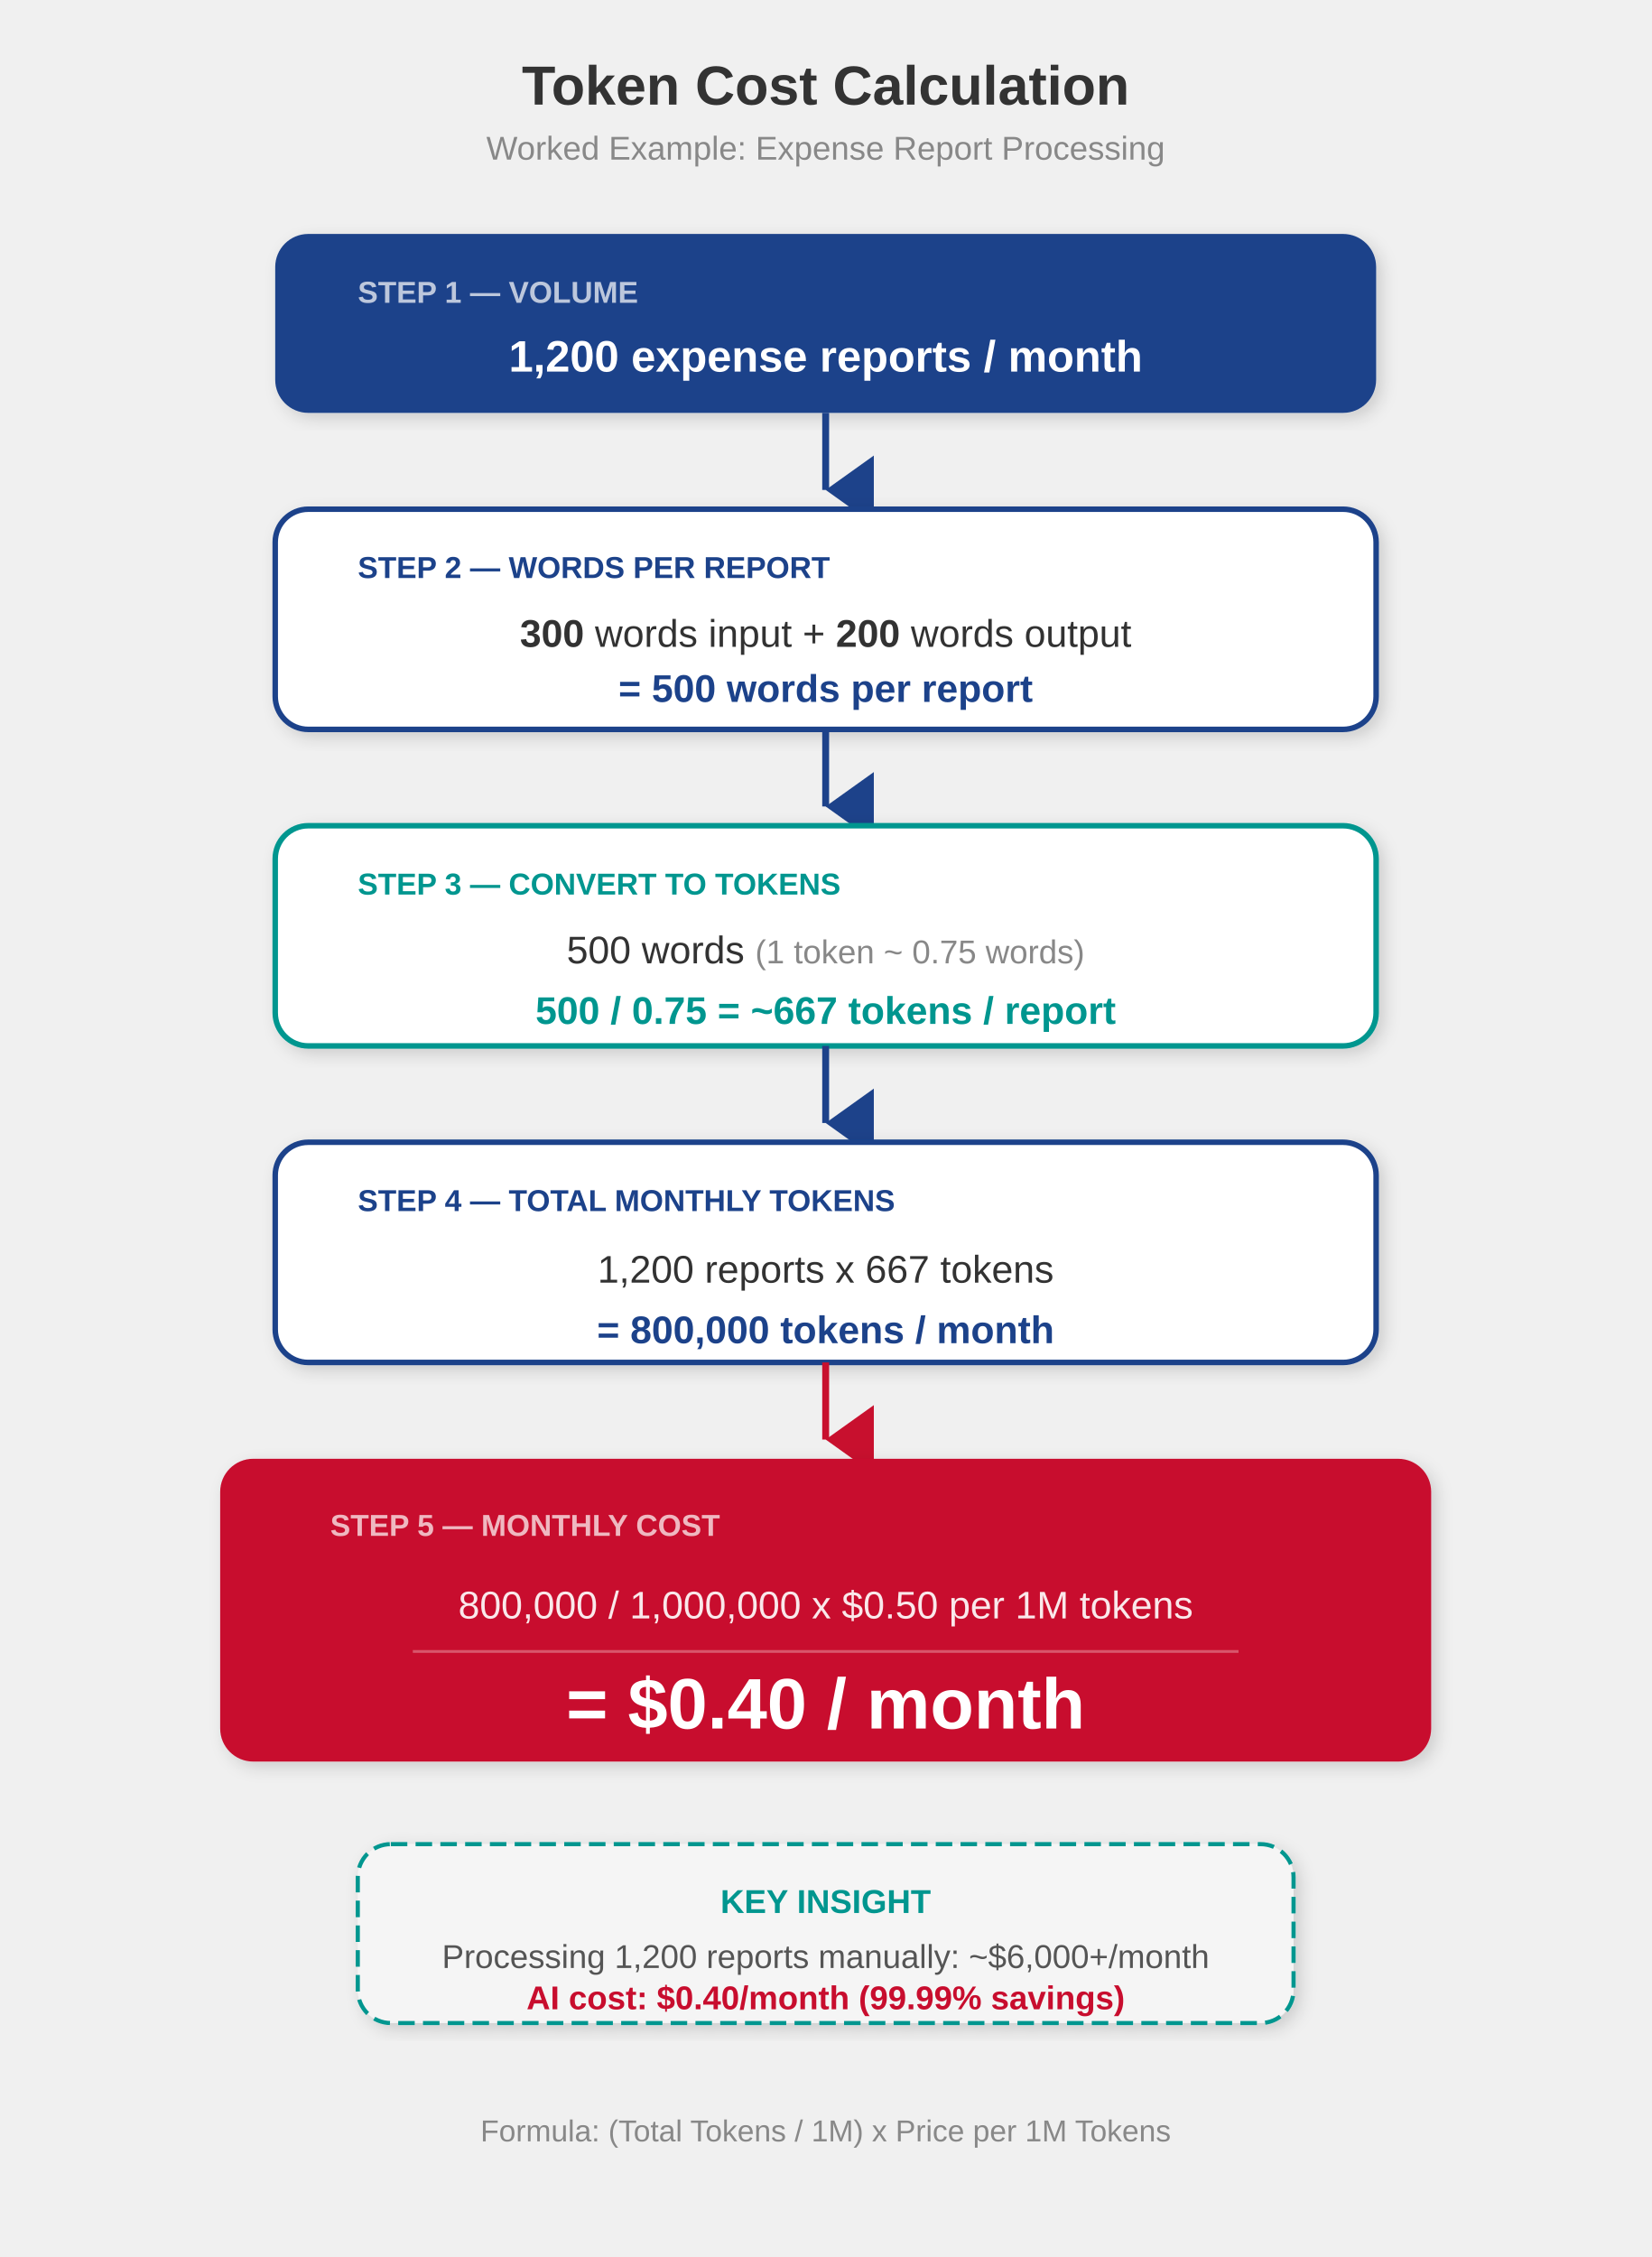
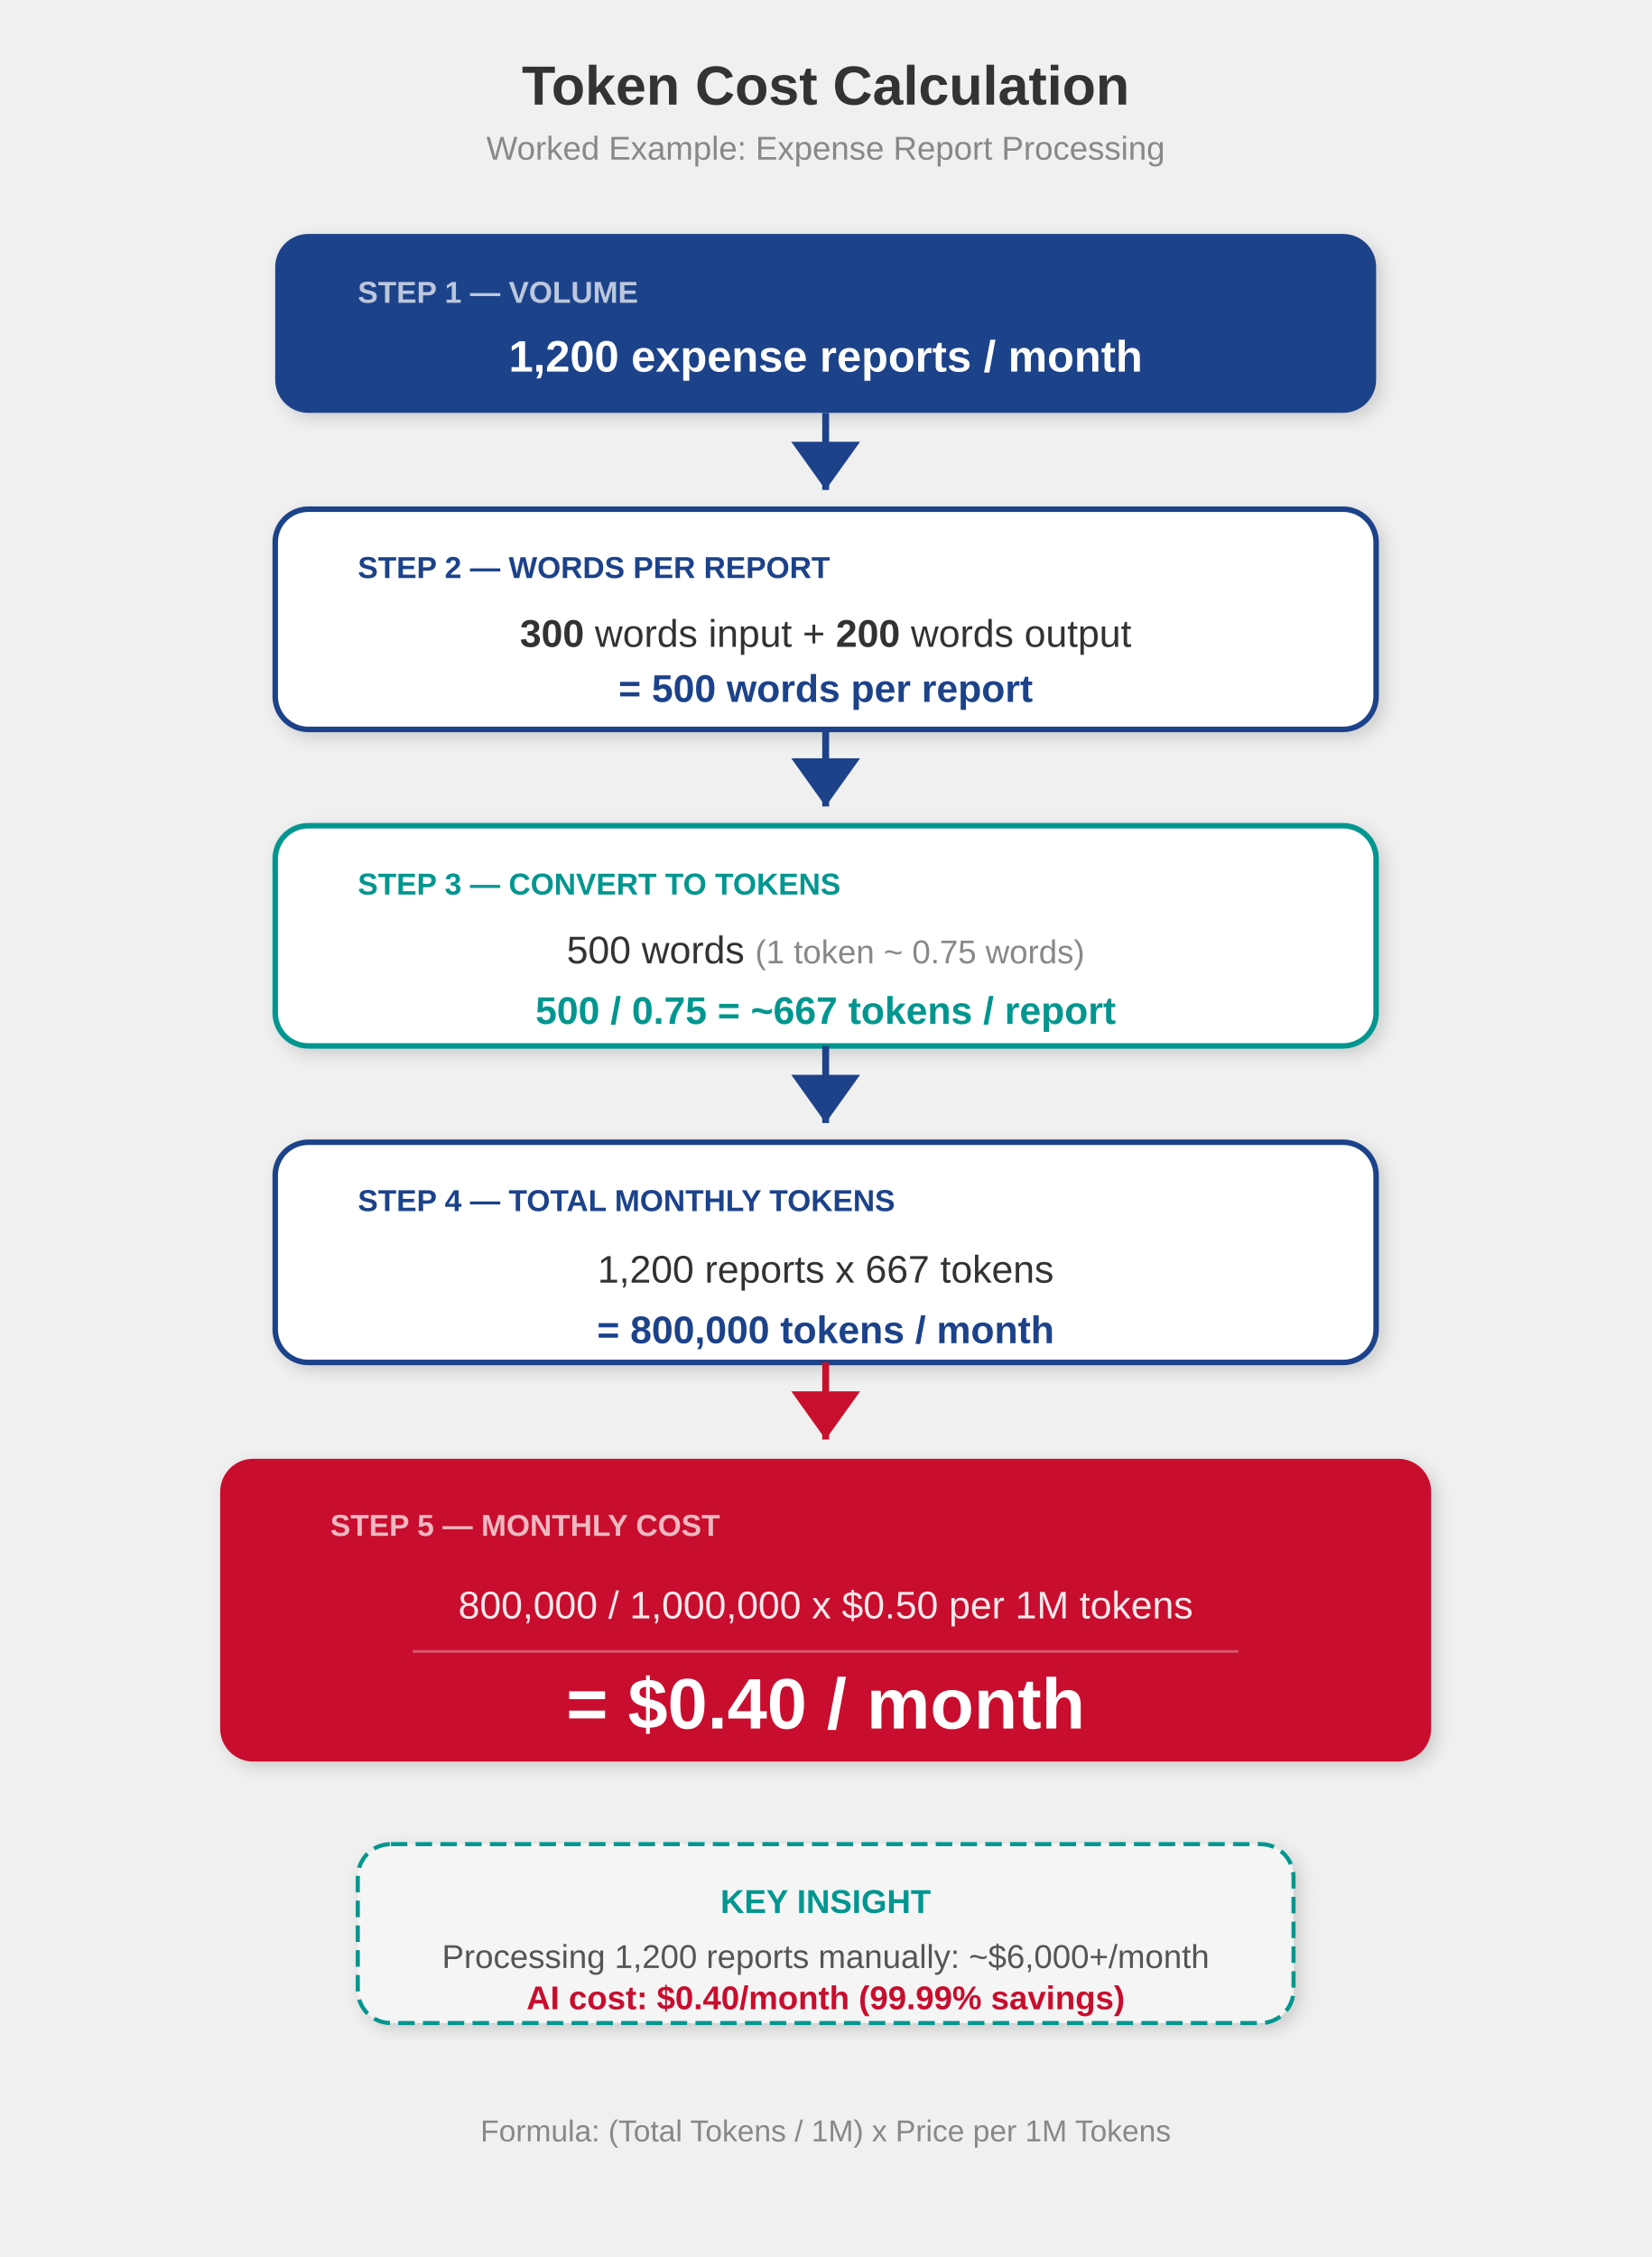
- <svg xmlns="http://www.w3.org/2000/svg" viewBox="0 0 600 820" font-family="Montserrat, Arial, sans-serif">
+ <svg xmlns="http://www.w3.org/2000/svg" viewBox="0 0 600 820" width="300" height="410" font-family="Montserrat, Arial, sans-serif">
  <defs>
    <filter id="shadow">
      <feDropShadow dx="2" dy="2" stdDeviation="3" flood-opacity="0.15" />
    </filter>
-     <marker id="arrowDown" markerWidth="10" markerHeight="7" refX="5" refY="7" orient="auto">
+     <marker id="arrowDown" markerWidth="10" markerHeight="7" refX="5" refY="7">
      <polygon points="0 0, 10 0, 5 7" fill="#1D428A" />
    </marker>
-     <marker id="arrowDownRed" markerWidth="10" markerHeight="7" refX="5" refY="7" orient="auto">
+     <marker id="arrowDownRed" markerWidth="10" markerHeight="7" refX="5" refY="7">
      <polygon points="0 0, 10 0, 5 7" fill="#C8102E" />
    </marker>
  </defs>
  <text x="300" y="38" text-anchor="middle" font-size="20" font-weight="700" fill="#333333">Token Cost Calculation</text>
  <text x="300" y="58" text-anchor="middle" font-size="12" fill="#888888">Worked Example: Expense Report Processing</text>
  <g filter="url(#shadow)">
    <rect x="100" y="85" width="400" height="65" rx="12" fill="#1D428A" />
    <text x="130" y="110" font-size="11" font-weight="700" fill="rgba(255,255,255,0.7)">STEP 1 — VOLUME</text>
    <text x="300" y="135" text-anchor="middle" font-size="16" font-weight="600" fill="#FFFFFF">1,200 expense reports / month</text>
  </g>
  <line x1="300" y1="150" x2="300" y2="178" stroke="#1D428A" stroke-width="2.5" marker-end="url(#arrowDown)" />
  <g filter="url(#shadow)">
    <rect x="100" y="185" width="400" height="80" rx="12" fill="#FFFFFF" stroke="#1D428A" stroke-width="2" />
    <text x="130" y="210" font-size="11" font-weight="700" fill="#1D428A">STEP 2 — WORDS PER REPORT</text>
    <text x="300" y="235" text-anchor="middle" font-size="14" fill="#333333">
      <tspan font-weight="600">300</tspan> words input + <tspan font-weight="600">200</tspan> words output
    </text>
    <text x="300" y="255" text-anchor="middle" font-size="14" font-weight="700" fill="#1D428A">= 500 words per report</text>
  </g>
  <line x1="300" y1="265" x2="300" y2="293" stroke="#1D428A" stroke-width="2.5" marker-end="url(#arrowDown)" />
  <g filter="url(#shadow)">
    <rect x="100" y="300" width="400" height="80" rx="12" fill="#FFFFFF" stroke="#00968F" stroke-width="2" />
    <text x="130" y="325" font-size="11" font-weight="700" fill="#00968F">STEP 3 — CONVERT TO TOKENS</text>
    <text x="300" y="350" text-anchor="middle" font-size="14" fill="#333333">500 words <tspan font-size="12" fill="#888888">(1 token ~ 0.75 words)</tspan>
    </text>
    <text x="300" y="372" text-anchor="middle" font-size="14" font-weight="700" fill="#00968F">500 / 0.75 = ~667 tokens / report</text>
  </g>
  <line x1="300" y1="380" x2="300" y2="408" stroke="#1D428A" stroke-width="2.5" marker-end="url(#arrowDown)" />
  <g filter="url(#shadow)">
    <rect x="100" y="415" width="400" height="80" rx="12" fill="#FFFFFF" stroke="#1D428A" stroke-width="2" />
    <text x="130" y="440" font-size="11" font-weight="700" fill="#1D428A">STEP 4 — TOTAL MONTHLY TOKENS</text>
    <text x="300" y="466" text-anchor="middle" font-size="14" fill="#333333">1,200 reports x 667 tokens</text>
    <text x="300" y="488" text-anchor="middle" font-size="14" font-weight="700" fill="#1D428A">= 800,000 tokens / month</text>
  </g>
  <line x1="300" y1="495" x2="300" y2="523" stroke="#C8102E" stroke-width="2.5" marker-end="url(#arrowDownRed)" />
  <g filter="url(#shadow)">
    <rect x="80" y="530" width="440" height="110" rx="12" fill="#C8102E" />
    <text x="120" y="558" font-size="11" font-weight="700" fill="rgba(255,255,255,0.7)">STEP 5 — MONTHLY COST</text>
    <text x="300" y="588" text-anchor="middle" font-size="14" fill="rgba(255,255,255,0.9)">800,000 / 1,000,000 x $0.50 per 1M tokens</text>
    <line x1="150" y1="600" x2="450" y2="600" stroke="rgba(255,255,255,0.3)" stroke-width="1" />
    <text x="300" y="628" text-anchor="middle" font-size="26" font-weight="700" fill="#FFFFFF">= $0.40 / month</text>
  </g>
  <g filter="url(#shadow)">
    <rect x="130" y="670" width="340" height="65" rx="12" fill="#F5F5F5" stroke="#00968F" stroke-width="1.5" stroke-dasharray="6,3" />
    <text x="300" y="695" text-anchor="middle" font-size="12" font-weight="700" fill="#00968F">KEY INSIGHT</text>
    <text x="300" y="715" text-anchor="middle" font-size="12" fill="#555555">Processing 1,200 reports manually: ~$6,000+/month</text>
    <text x="300" y="730" text-anchor="middle" font-size="12" font-weight="600" fill="#C8102E">AI cost: $0.40/month (99.99% savings)</text>
  </g>
  <rect x="160" y="755" width="280" height="36" rx="8" fill="#F0F0F0" />
  <text x="300" y="778" text-anchor="middle" font-size="11" fill="#888888">Formula: (Total Tokens / 1M) x Price per 1M Tokens</text>
</svg>
